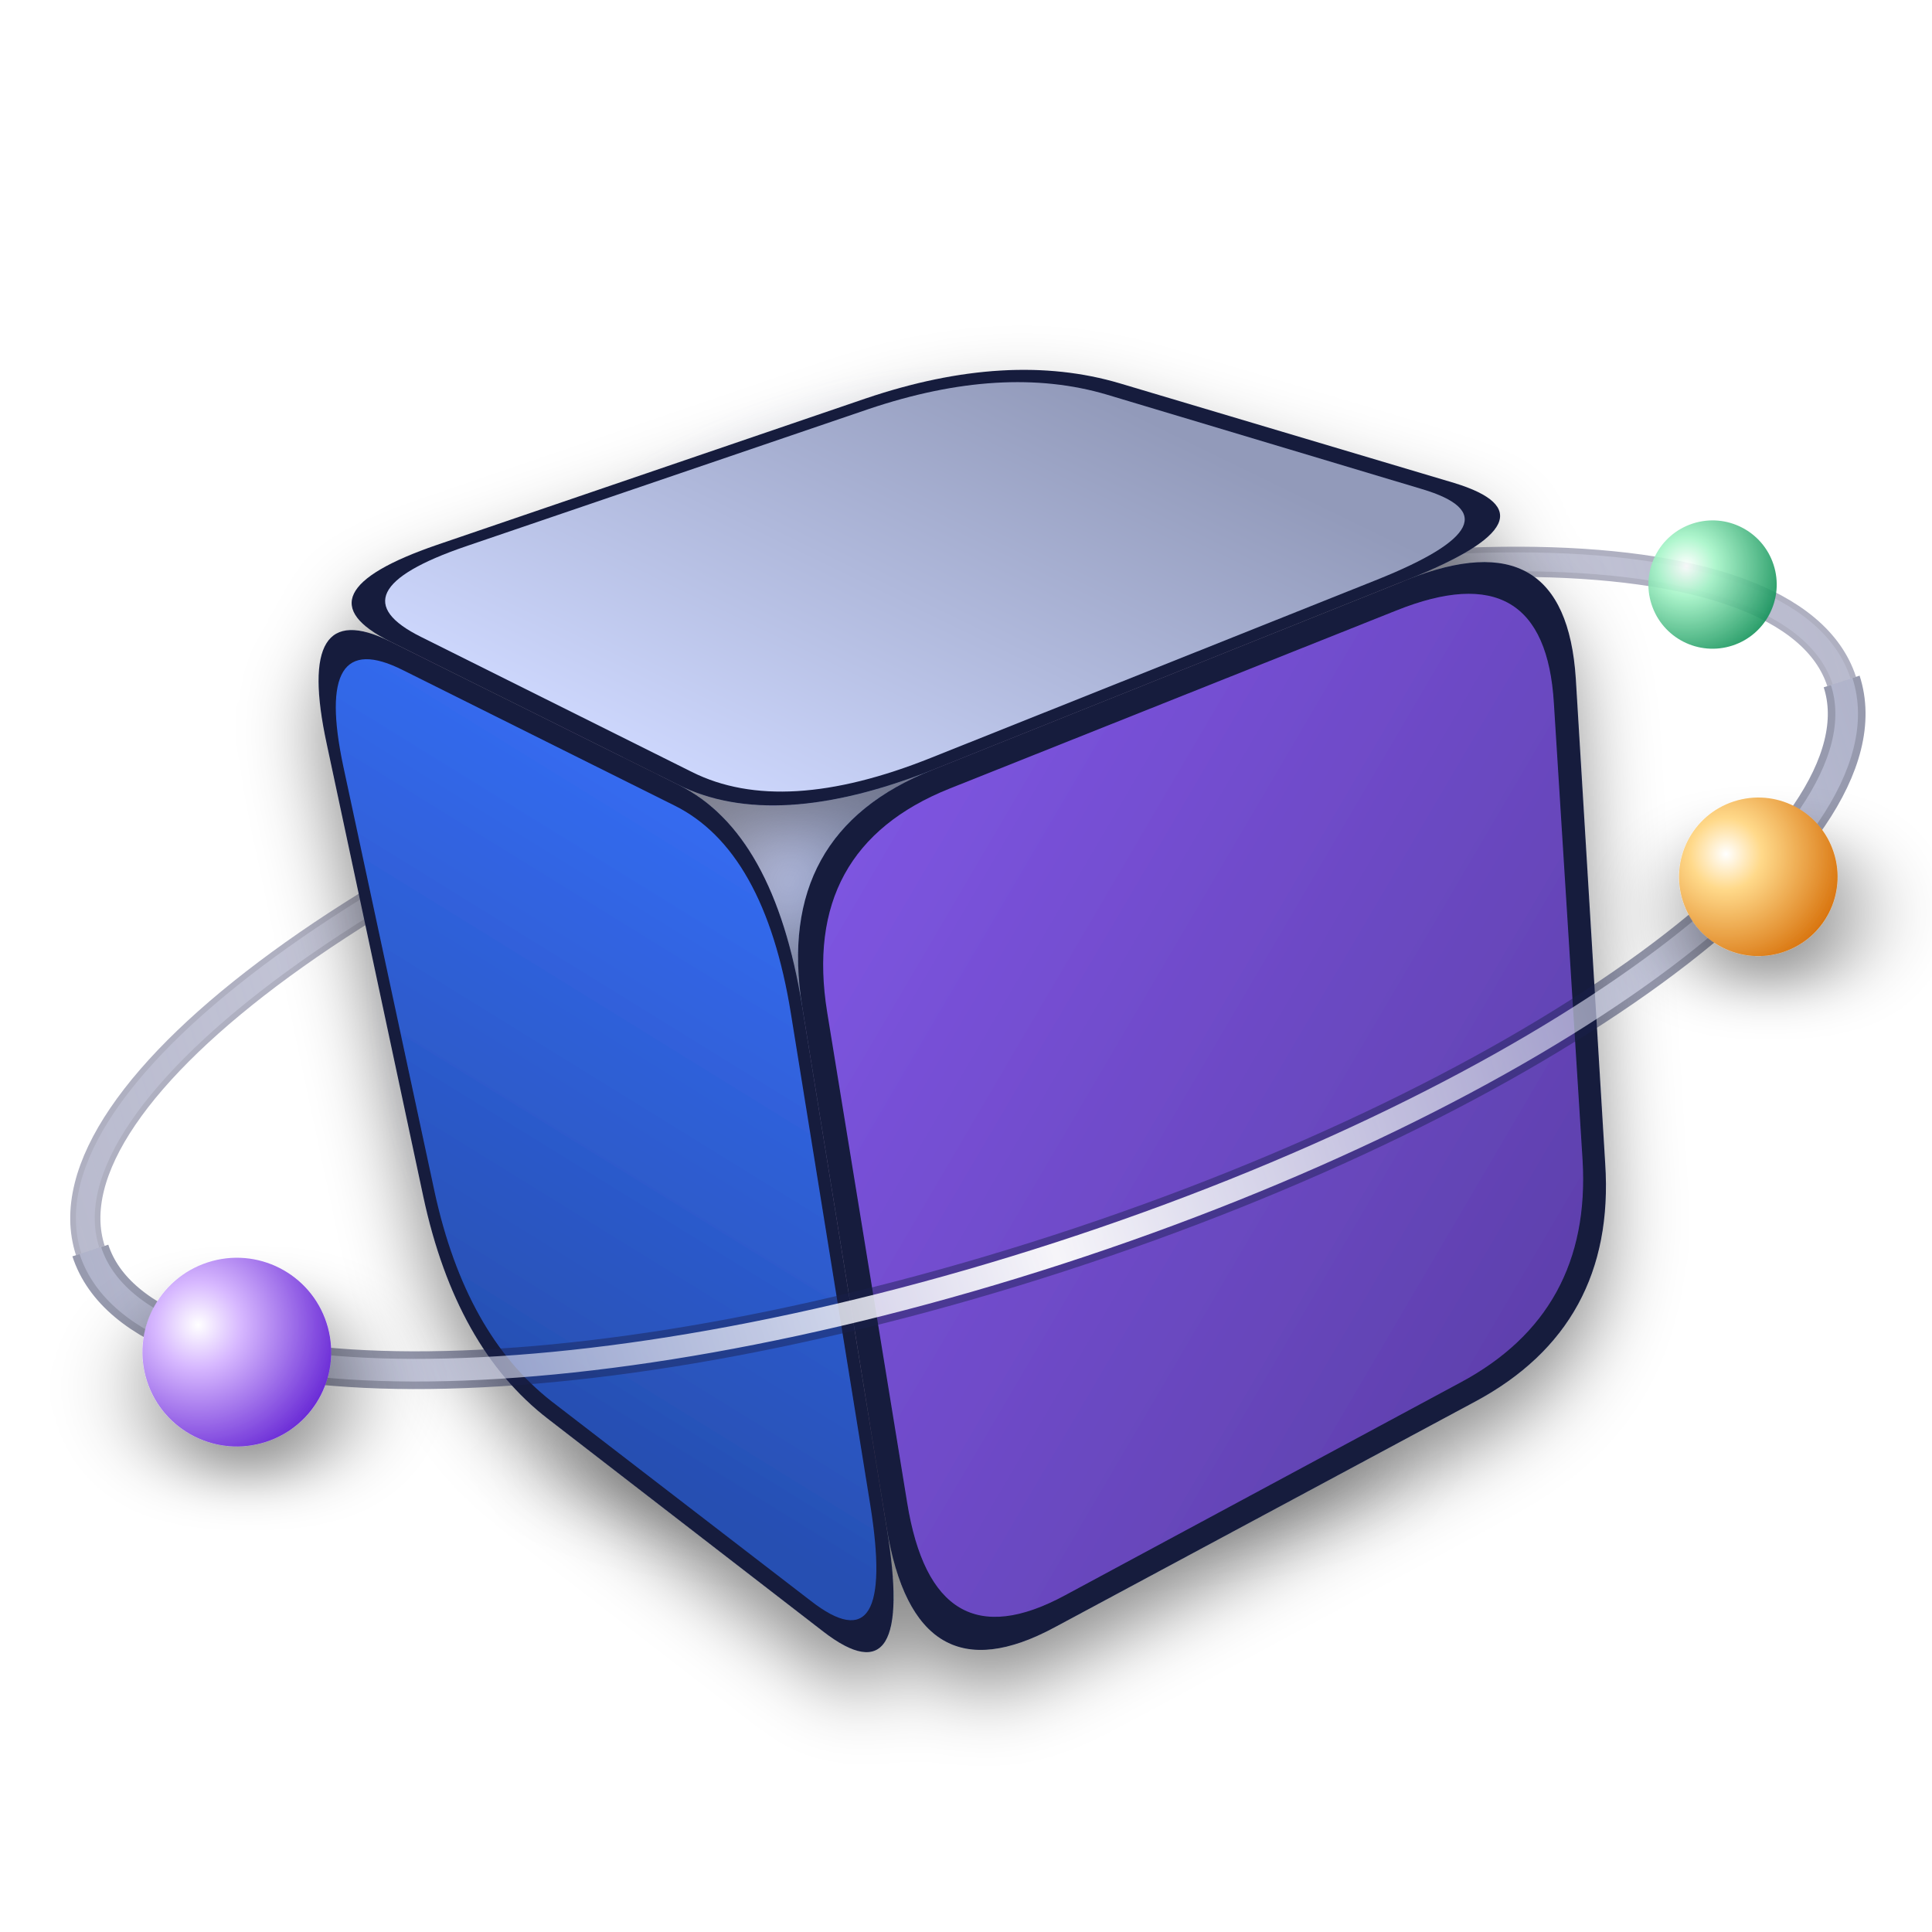
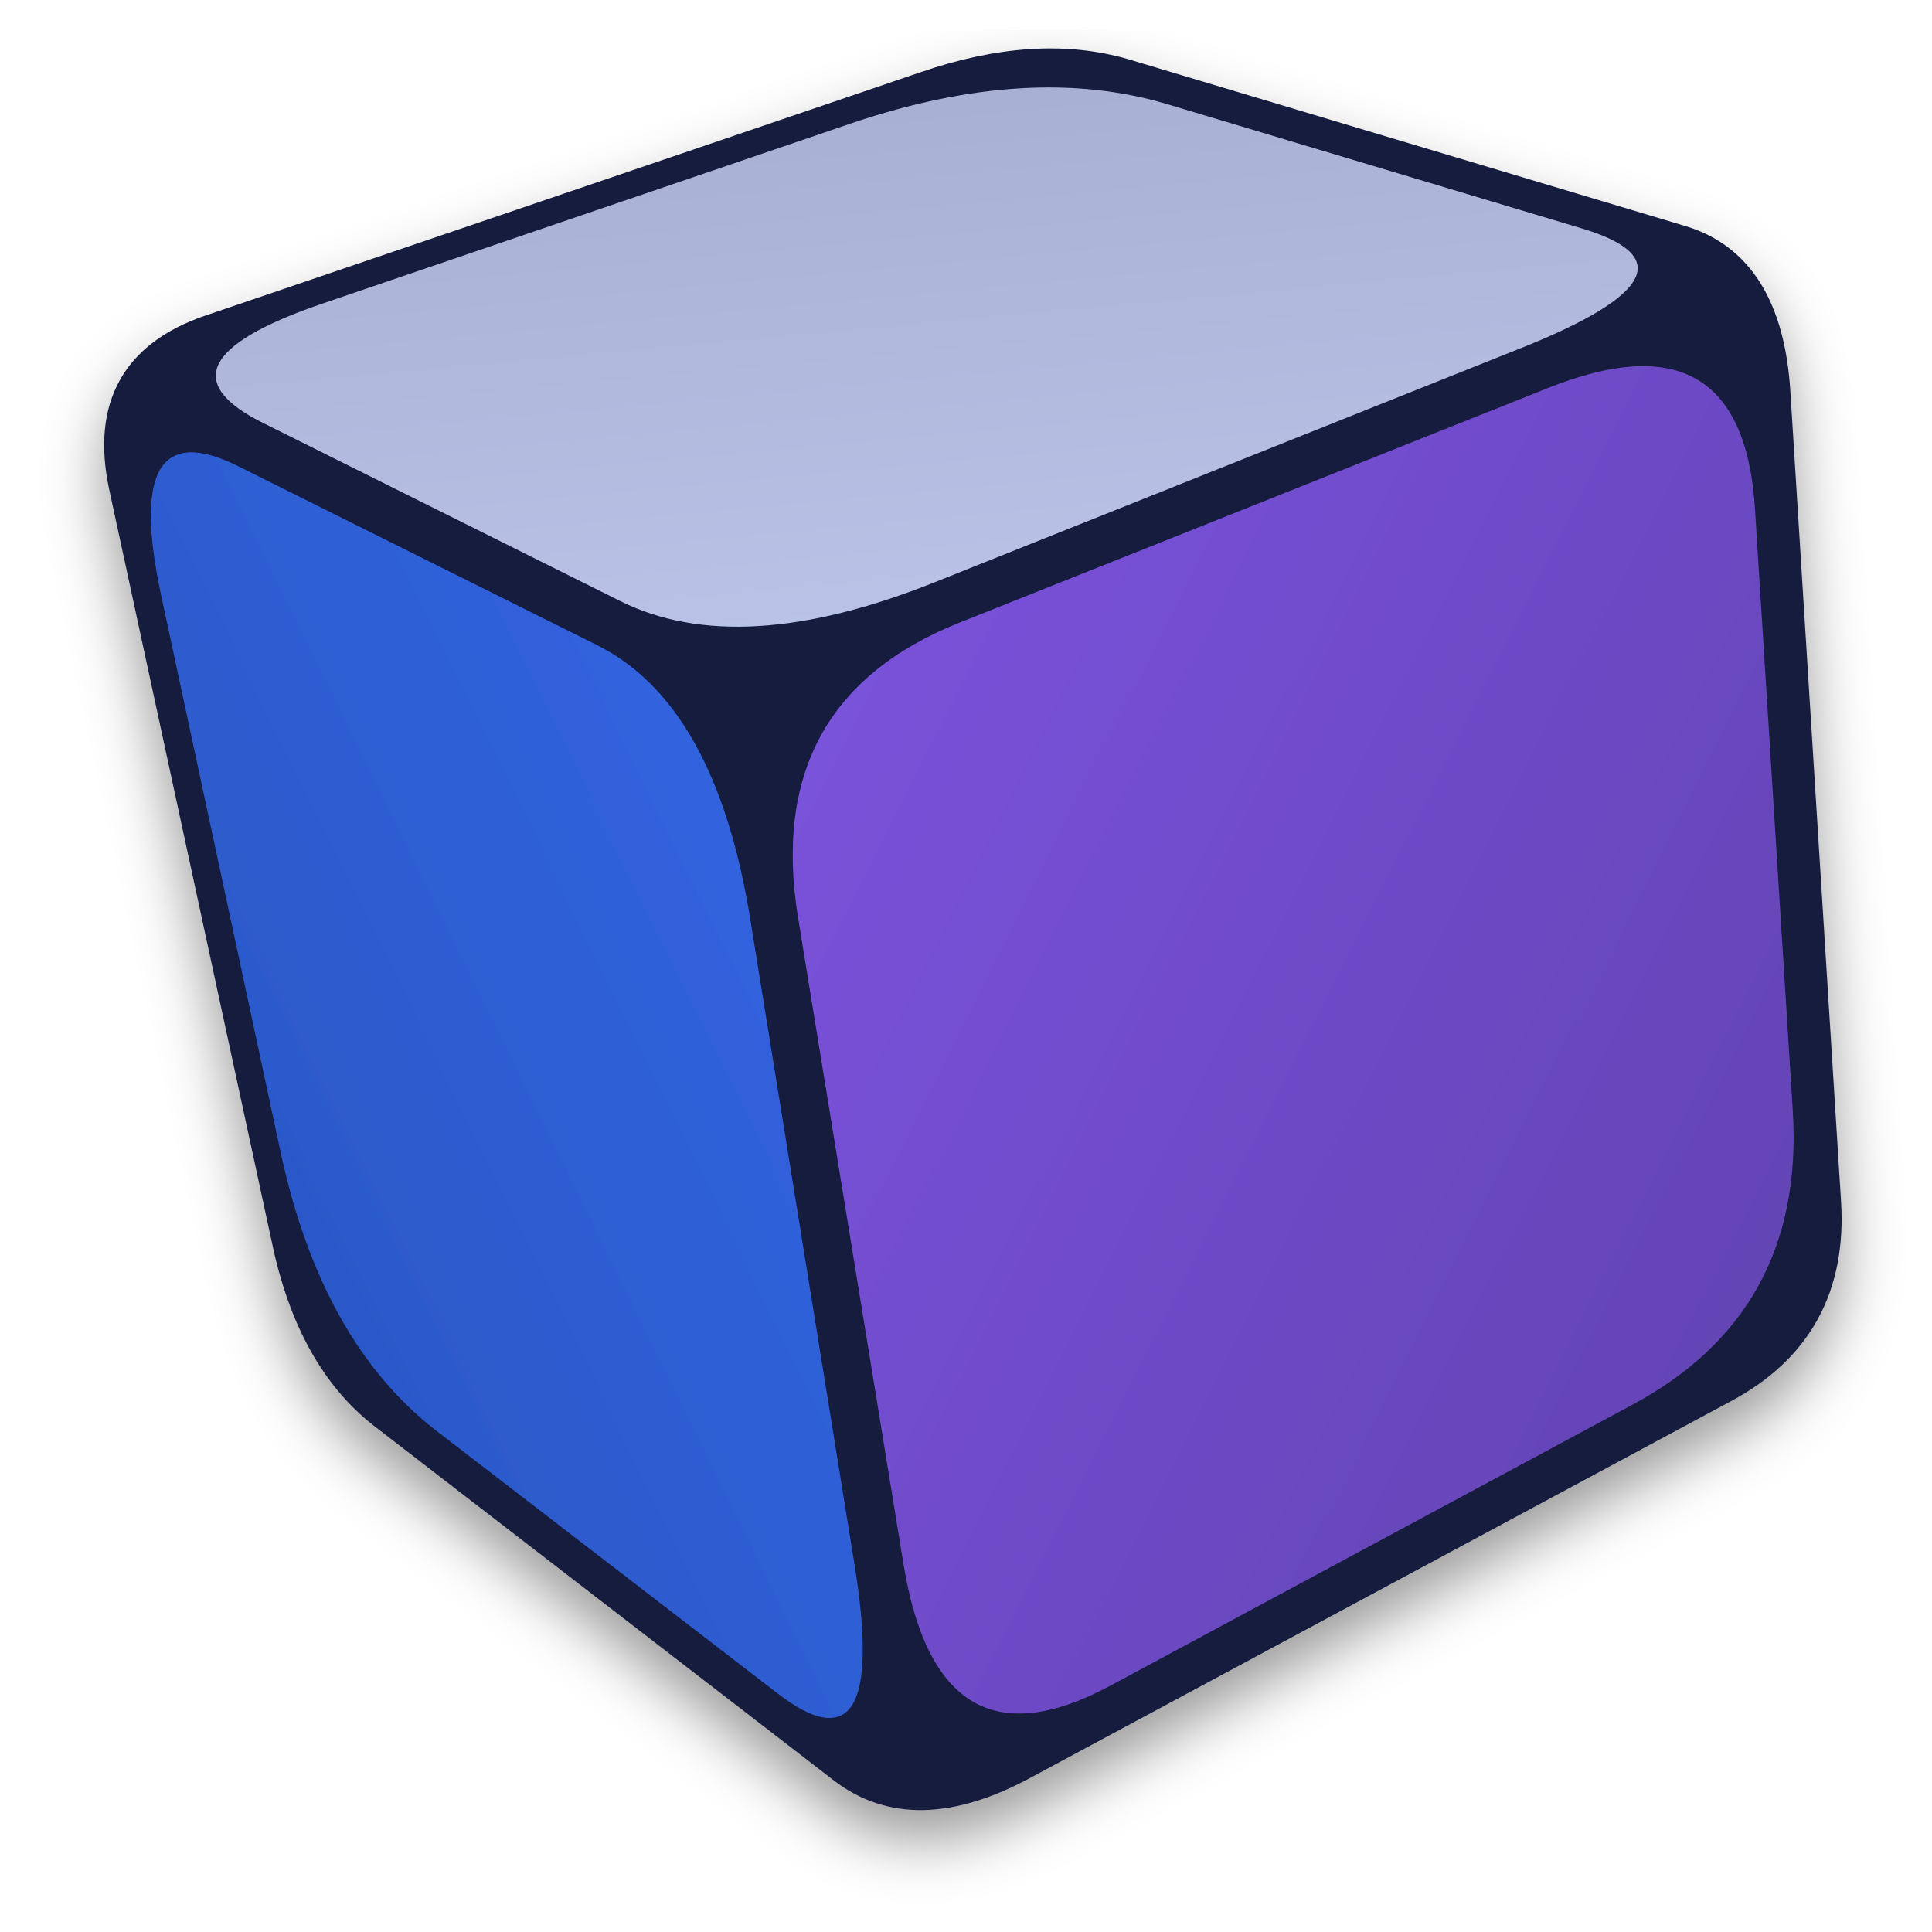
<svg xmlns="http://www.w3.org/2000/svg" viewBox="0 0 256 256">
  <defs>
-     <radialGradient id="glow" cx="0.5" cy="0.5" r="0.5">
-       <stop offset="0" stop-color="#8fb4ff" stop-opacity="0.75" />
-       <stop offset="0.5" stop-color="#7f8fff" stop-opacity="0.25" />
-       <stop offset="1" stop-color="#7f8fff" stop-opacity="0" />
-     </radialGradient>
-     <radialGradient id="ground" cx="0.5" cy="0.5" r="0.5">
-       <stop offset="0" stop-color="#000" stop-opacity="0.65" />
-       <stop offset="1" stop-color="#000" stop-opacity="0" />
-     </radialGradient>
-     <linearGradient id="orbit" x1="0" y1="0" x2="1" y2="0">
-       <stop offset="0" stop-color="#dfe3ff" stop-opacity="0.35" />
-       <stop offset="0.5" stop-color="#fff" stop-opacity="0.95" />
-       <stop offset="1" stop-color="#dfe3ff" stop-opacity="0.35" />
-     </linearGradient>
-     <radialGradient id="satViolet" cx="0.35" cy="0.3" r="0.75">
-       <stop offset="0" stop-color="#fff" />
-       <stop offset="0.3" stop-color="#d7b8ff" />
-       <stop offset="1" stop-color="#6a2bd6" />
-     </radialGradient>
-     <radialGradient id="satAmber" cx="0.35" cy="0.3" r="0.75">
-       <stop offset="0" stop-color="#fff" />
-       <stop offset="0.3" stop-color="#ffd98a" />
-       <stop offset="1" stop-color="#d9750f" />
-     </radialGradient>
-     <radialGradient id="satGreen" cx="0.35" cy="0.3" r="0.75">
-       <stop offset="0" stop-color="#fff" />
-       <stop offset="0.3" stop-color="#a6f5c8" />
-       <stop offset="1" stop-color="#14935a" />
-     </radialGradient>
-     <filter id="shadow" x="-20%" y="-20%" width="140%" height="140%">
-       <feDropShadow dx="0" dy="5" stdDeviation="5" flood-color="#000" flood-opacity="0.45" />
+     <filter id="shadow" x="-10%" y="-10%" width="120%" height="125%">
+       <feDropShadow dx="0" dy="3" stdDeviation="3" flood-color="#000" flood-opacity="0.4" />
    </filter>
-     <filter id="soft" x="-30%" y="-30%" width="160%" height="160%">
-       <feGaussianBlur stdDeviation="4" />
-     </filter>
-     <clipPath id="backHalf">
-       <rect x="-20" y="-20" width="300" height="148" />
-     </clipPath>
-     <clipPath id="frontHalf">
-       <rect x="-20" y="128" width="300" height="160" />
-     </clipPath>
  </defs>
-   <circle cx="128" cy="128" r="80" fill="url(#glow)" />
-   <ellipse cx="128" cy="194" rx="62" ry="11" fill="url(#ground)" filter="url(#soft)" />
-   <g transform="rotate(-18 128 128)">
-     <path d="M6 128 A122 40 0 0 1 250 128" fill="none" stroke="#1a1f4d" stroke-width="4" stroke-opacity="0.35" />
-     <path d="M6 128 A122 40 0 0 1 250 128" fill="none" stroke="url(#orbit)" stroke-width="2.5" stroke-opacity="0.6" />
-     <circle cx="237.7" cy="110.5" r="8.5" fill="url(#satGreen)" opacity="0.9" />
-   </g>
-   <defs>
-     <linearGradient id="c0" gradientUnits="userSpaceOnUse" x1="102.6" y1="110.3" x2="60.4" y2="178.6">
-       <stop offset="0" stop-color="#356cf3" />
-       <stop offset="1" stop-color="#274fb2" />
-     </linearGradient>
-     <linearGradient id="c2" gradientUnits="userSpaceOnUse" x1="102.6" y1="110.3" x2="133.6" y2="46.4">
-       <stop offset="0" stop-color="#ced8fe" />
-       <stop offset="1" stop-color="#929aba" />
-     </linearGradient>
-     <linearGradient id="c5" gradientUnits="userSpaceOnUse" x1="102.6" y1="110.3" x2="214.1" y2="175.7">
-       <stop offset="0" stop-color="#8056e5" />
-       <stop offset="1" stop-color="#5c3fa9" />
-     </linearGradient>
-   </defs>
-   <g filter="url(#shadow)">
-     <path d="M51.7 85.0 L89.9 104.0 Q102.6 110.3 106.3 133.4 L117.5 202.5 Q121.3 225.6 109.1 216.2 L72.6 188.0 Q60.4 178.6 56.1 158.6 L43.3 98.6 Q39.0 78.7 51.7 85.0 Z" fill="#141b3d" />
-     <path d="M57.9 72.2 L114.7 52.8 Q133.6 46.4 148.4 50.8 L192.7 64.0 Q207.4 68.5 186.5 76.8 L123.6 102.0 Q102.6 110.3 89.9 104.0 L51.7 85.0 Q39.0 78.7 57.9 72.2 Z" fill="#141b3d" />
-     <path d="M123.6 102.0 L186.5 76.8 Q207.4 68.5 208.8 89.9 L212.7 154.2 Q214.1 175.7 195.5 185.7 L139.8 215.6 Q121.3 225.6 117.5 202.5 L106.3 133.4 Q102.6 110.3 123.6 102.0 Z" fill="#141b3d" />
-     <path d="M53.4 88.8 L89.3 106.7 Q101.3 112.6 104.8 134.3 L115.3 199.3 Q118.8 221.0 107.4 212.1 L73.1 185.7 Q61.7 176.8 57.6 158.0 L45.5 101.6 Q41.5 82.8 53.4 88.8 Z" fill="url(#c0)" />
-     <path d="M61.7 72.4 L115.1 54.2 Q132.9 48.2 146.7 52.3 L188.4 64.8 Q202.2 68.9 182.5 76.8 L123.4 100.4 Q103.7 108.3 91.7 102.3 L55.8 84.4 Q43.9 78.5 61.7 72.4 Z" fill="url(#c2)" />
-     <path d="M125.8 104.5 L185.0 80.9 Q204.7 73.0 205.9 93.2 L209.7 153.7 Q210.9 173.9 193.5 183.2 L141.1 211.4 Q123.7 220.8 120.2 199.1 L109.6 134.1 Q106.1 112.4 125.8 104.5 Z" fill="url(#c5)" />
-   </g>
-   <g transform="rotate(-18 128 128)">
-     <path d="M250 128 A122 40 0 0 1 6 128" fill="none" stroke="#1a1f4d" stroke-width="5" stroke-opacity="0.45" />
-     <path d="M250 128 A122 40 0 0 1 6 128" fill="none" stroke="url(#orbit)" stroke-width="3" />
-     <circle cx="20.3" cy="146.8" r="12.5" fill="url(#satViolet)" filter="url(#shadow)" />
-     <circle cx="231.5" cy="149.2" r="10.5" fill="url(#satAmber)" filter="url(#shadow)" />
+   <g transform="translate(-38.61 -55.10) scale(1.317)">
+     <defs>
+       <linearGradient id="c0" gradientUnits="userSpaceOnUse" x1="159.1" y1="109.8" x2="2.5" y2="186.8">
+         <stop offset="0" stop-color="#356cf3" />
+         <stop offset="1" stop-color="#274fb3" />
+       </linearGradient>
+       <linearGradient id="c2" gradientUnits="userSpaceOnUse" x1="128.7" y1="162.7" x2="112.6" y2="-10.8">
+         <stop offset="0" stop-color="#ced8fe" />
+         <stop offset="1" stop-color="#929aba" />
+       </linearGradient>
+       <linearGradient id="c5" gradientUnits="userSpaceOnUse" x1="81.0" y1="104.4" x2="241.6" y2="185.7">
+         <stop offset="0" stop-color="#8056e5" />
+         <stop offset="1" stop-color="#5c3fa9" />
+       </linearGradient>
+     </defs>
+     <g filter="url(#shadow)">
+       <path d="M50.3 74.8 L122.3 50.3 Q133.6 46.4 142.5 49.0 L198.6 65.8 Q207.4 68.5 208.2 81.3 L213.3 162.8 Q214.1 175.7 202.9 181.7 L132.4 219.6 Q121.3 225.6 114.0 220.0 L67.7 184.3 Q60.4 178.6 57.9 166.6 L41.5 90.7 Q39.0 78.7 50.3 74.8 Z" fill="#141b3d" stroke="#141b3d" stroke-width="2.5" stroke-linejoin="round" />
+       <path d="M53.4 88.8 L89.3 106.7 Q101.3 112.6 104.8 134.3 L115.3 199.3 Q118.8 221.0 107.4 212.1 L73.1 185.7 Q61.7 176.8 57.6 158.0 L45.5 101.6 Q41.5 82.8 53.4 88.8 Z" fill="url(#c0)" opacity="1" />
+       <path d="M61.7 72.4 L115.1 54.2 Q132.9 48.2 146.7 52.3 L188.4 64.8 Q202.2 68.9 182.5 76.8 L123.4 100.4 Q103.7 108.3 91.7 102.3 L55.8 84.4 Q43.9 78.5 61.7 72.4 Z" fill="url(#c2)" opacity="1" />
+       <path d="M125.8 104.5 L185.0 80.9 Q204.7 73.0 205.9 93.2 L209.7 153.7 Q210.9 173.9 193.5 183.2 L141.1 211.4 Q123.7 220.8 120.2 199.1 L109.6 134.1 Q106.1 112.4 125.8 104.5 Z" fill="url(#c5)" opacity="1" />
+     </g>
  </g>
</svg>
